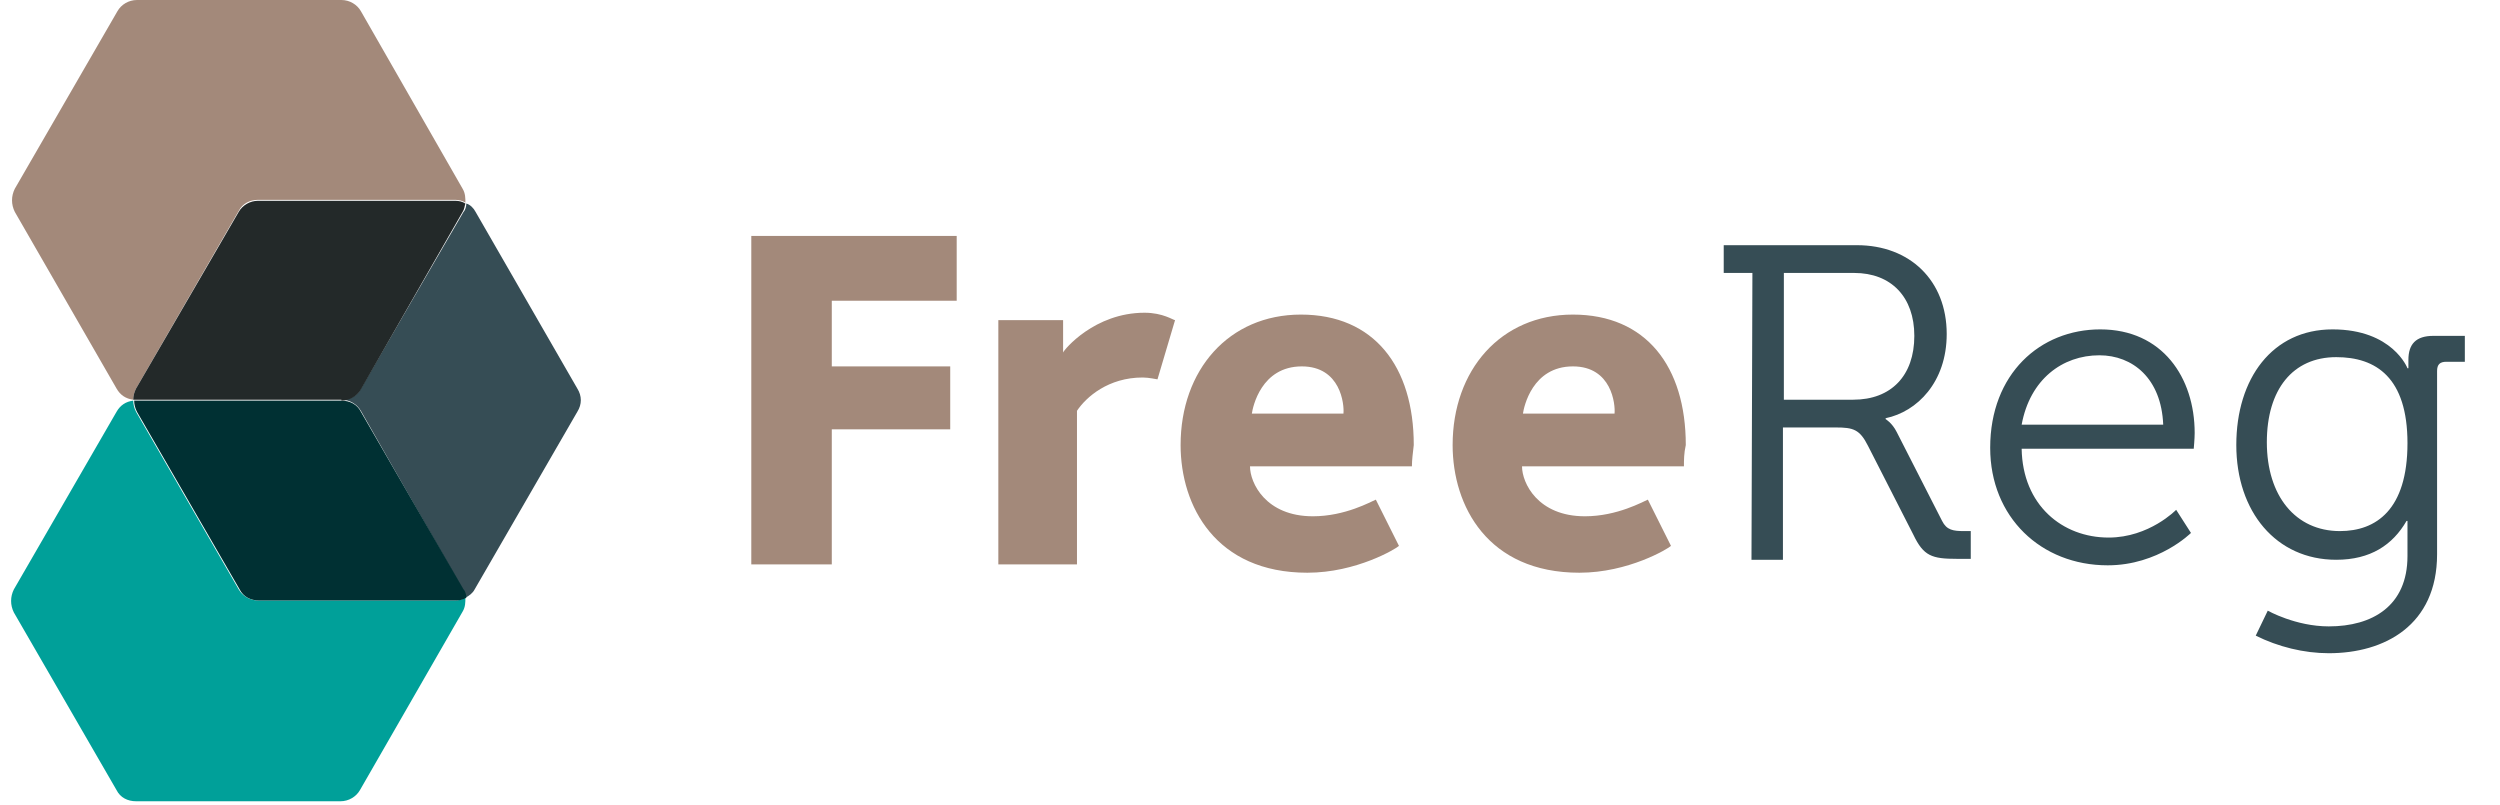
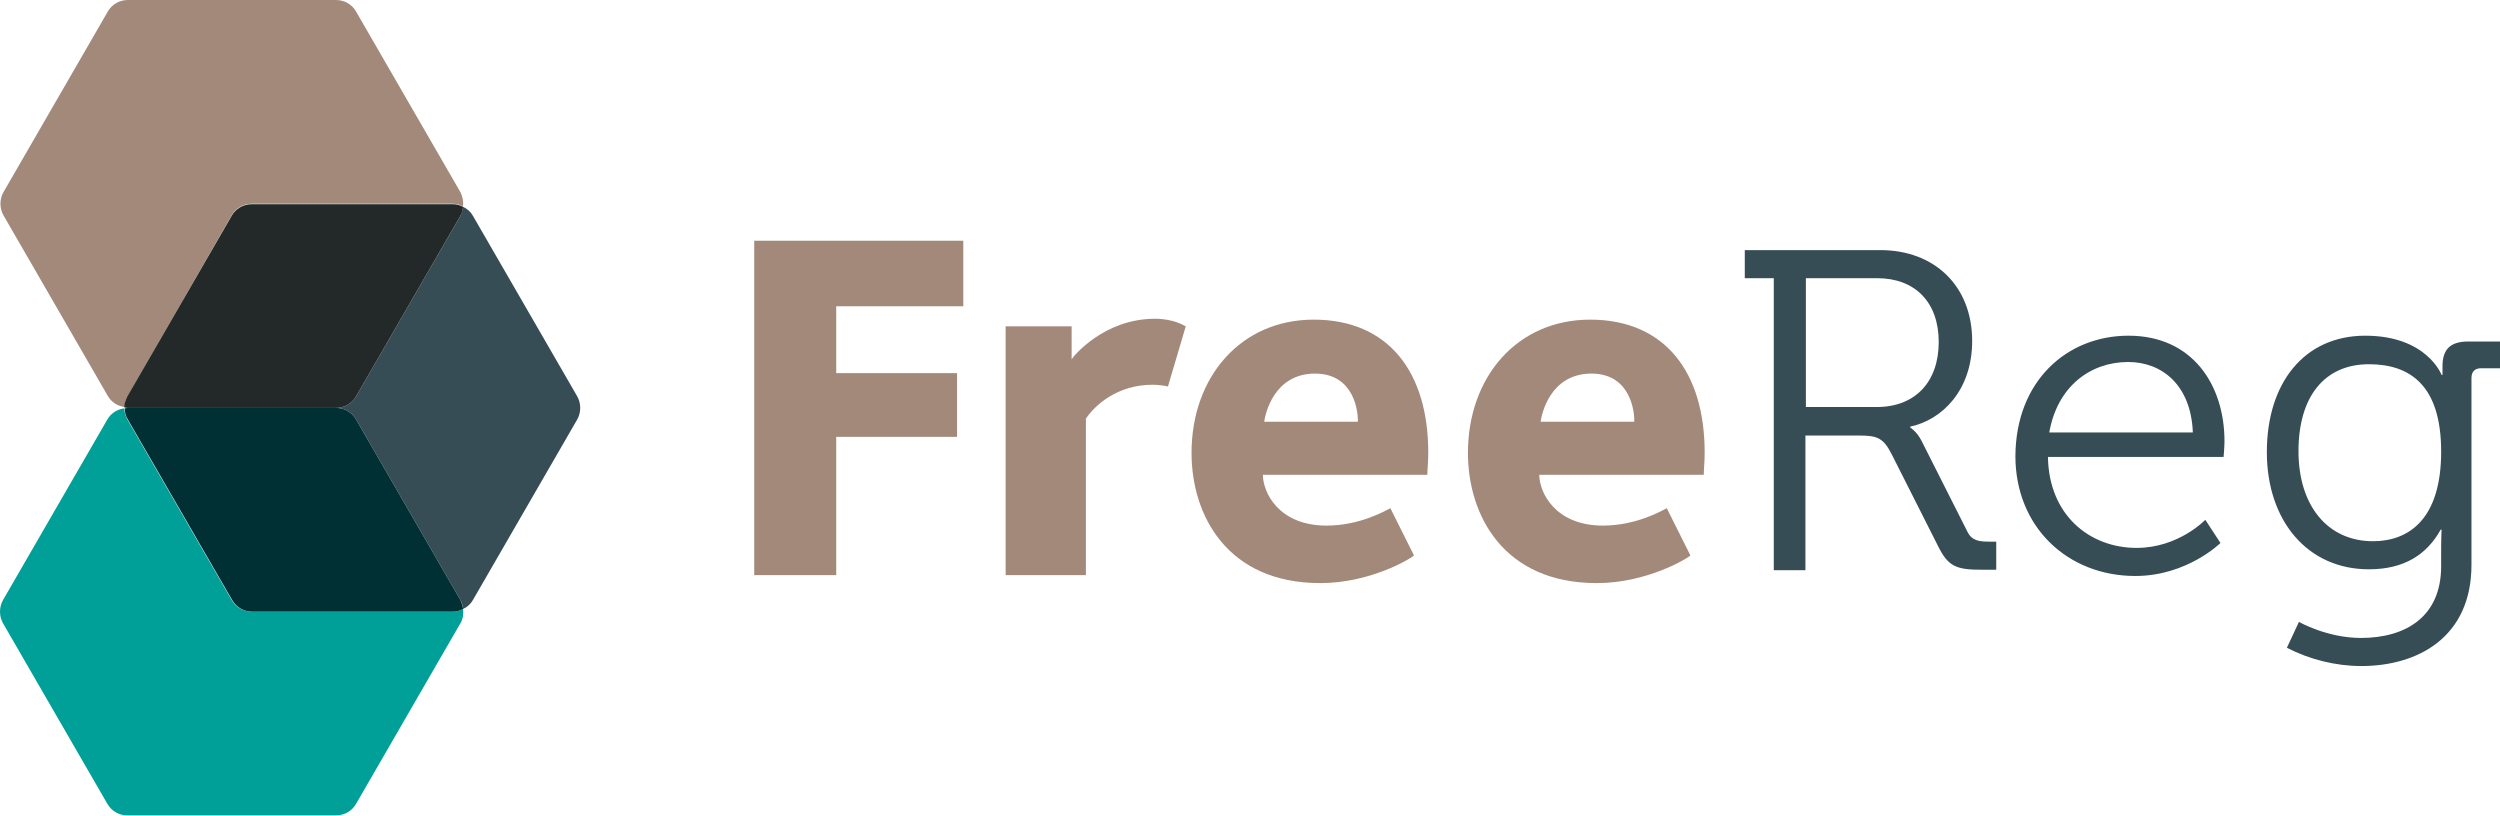
- <svg xmlns="http://www.w3.org/2000/svg" baseProfile="tiny" width="270.2" height="87" viewBox="0 0 270.2 87">
-   <path fill="#00A099" d="M27.9 64.9c-.9 0-1.7-.5-2.1-1.2L14.7 44.5c-.2-.4-.3-.8-.3-1.2-.8.1-1.4.5-1.8 1.2L1.5 63.7c-.4.8-.4 1.7 0 2.5l11.1 19.2c.4.8 1.2 1.2 2.1 1.2h22.1c.9 0 1.7-.5 2.1-1.2L50 66.1c.3-.5.3-1 .3-1.5-.3.2-.7.3-1.1.3H27.9z" />
-   <path fill="#A3897A" d="M25.8 22.8c.4-.8 1.2-1.2 2.1-1.2h21.3c.4 0 .8.1 1.1.3 0-.5 0-1-.3-1.5L39 1.2C38.6.5 37.8 0 36.9 0H14.8c-.9 0-1.7.5-2.1 1.2L1.6 20.4c-.4.8-.4 1.7 0 2.5l11 19.1c.4.7 1 1.1 1.8 1.2 0-.4.1-.8.3-1.2l11.1-19.2z" />
-   <path fill="#364D55" d="M62.4 42l-11-19.1c-.2-.4-.6-.8-1-.9 0 .3-.1.7-.3.9L39 42c-.4.8-1.2 1.2-2.1 1.2.9 0 1.7.5 2.1 1.2l11 19.3c.2.3.2.6.3.9.4-.2.8-.5 1-.9l11.1-19.2c.5-.8.5-1.7 0-2.5z" />
-   <path fill="#003033" d="M39 44.5c-.4-.8-1.2-1.2-2.1-1.2H14.8c-.1 0-.2 0-.3 0 0 .4.1.8.3 1.2l11.1 19.2c.4.8 1.2 1.2 2.1 1.2h21.3c.4 0 .8-.1 1.1-.3 0-.3-.1-.7-.3-.9L39 44.5z" />
-   <path fill="#232929" d="M36.9 43.3c.9 0 1.7-.5 2.1-1.2l11-19.2c.2-.3.2-.6.3-.9-.3-.2-.7-.3-1.1-.3H27.9c-.9 0-1.7.5-2.1 1.2L14.7 42c-.2.4-.3.8-.3 1.2.1 0 .2 0 .3 0h22.2z" />
-   <path fill="#364D55" d="M189.4 29.5h-3.1v-3h14.4c5.7 0 9.7 3.8 9.7 9.6 0 5.2-3.2 8.4-6.6 9.1v.1s.7.4 1.2 1.4l4.9 9.6c.5 1 1.2 1.1 2.4 1.1h.7v3h-1.5c-2.7 0-3.6-.3-4.7-2.6l-4.9-9.6c-.9-1.8-1.6-2-3.5-2h-5.7v14.3h-3.4l.1-31zm10.9 13.7c4.1 0 6.6-2.6 6.6-6.9 0-4.2-2.5-6.8-6.5-6.8h-7.6v13.7h7.5zM227 35.6c6.7 0 10.2 5.2 10.2 11.2 0 .6-.1 1.7-.1 1.7h-18.6c.1 6.1 4.4 9.6 9.4 9.6 4.4 0 7.3-3 7.3-3l1.6 2.5s-3.5 3.5-9 3.5c-7.2 0-12.7-5.2-12.7-12.7 0-8 5.4-12.8 11.9-12.8zm6.8 10.3c-.2-5-3.3-7.5-6.9-7.5-4 0-7.5 2.6-8.4 7.5h15.3zM252.1 35.6c6.5 0 8.1 4.2 8.1 4.2h.1s0-.4 0-.9c0-1.7.8-2.6 2.7-2.6h3.4v2.8h-2c-.7 0-1 .3-1 1v19.8c0 7.7-5.7 10.7-11.7 10.7-2.7 0-5.5-.7-7.9-1.9l1.3-2.7s3 1.7 6.6 1.7c4.7 0 8.5-2.2 8.5-7.6V58c0-.9 0-1.7 0-1.7h-.1c-1.5 2.6-3.9 4.2-7.6 4.2-6.5 0-10.8-5.2-10.8-12.4s3.9-12.5 10.4-12.5zm8.1 12.3c0-7.1-3.4-9.3-7.7-9.3-4.7 0-7.5 3.5-7.5 9.2 0 5.8 3.1 9.6 7.9 9.6 3.9 0 7.3-2.3 7.3-9.5z" />
+ <svg xmlns="http://www.w3.org/2000/svg" width="266.436" height="86.9" viewBox="0 0 266.436 86.9">
+   <path fill="#00A099" d="M26.832 65.187c-.903 0-1.71-.475-2.138-1.235L13.577 44.71c-.19-.38-.333-.76-.333-1.19-.76.096-1.425.524-1.805 1.19L.32 63.95c-.427.76-.427 1.71 0 2.472l11.12 19.242c.427.76 1.234 1.235 2.137 1.235h22.236c.903 0 1.71-.476 2.138-1.236l11.12-19.242c.284-.475.332-.998.284-1.52-.333.19-.713.285-1.093.285H26.833z" />
+   <path fill="#A3897A" d="M24.694 22.948c.428-.76 1.235-1.235 2.138-1.235H48.26c.38 0 .76.095 1.093.285.048-.523-.048-1.045-.285-1.52L37.95 1.235C37.523.475 36.715 0 35.812 0H13.624c-.903 0-1.71.475-2.138 1.235L.368 20.478c-.428.76-.428 1.71 0 2.47l11.118 19.243c.38.666 1.045 1.094 1.805 1.19 0-.43.096-.81.334-1.19l11.07-19.242z" />
+   <path fill="#364D55" d="M61.516 42.238L50.398 22.996c-.238-.428-.618-.76-1.045-.95-.048.333-.143.665-.285.95L37.95 42.238c-.428.76-1.235 1.235-2.138 1.235.903 0 1.71.475 2.138 1.235L49.068 63.95c.19.285.238.618.285.95.428-.19.808-.523 1.045-.95l11.118-19.242c.428-.76.428-1.71 0-2.47z" />
+   <path fill="#003033" d="M37.95 44.71c-.428-.76-1.235-1.236-2.138-1.236H13.624c-.143 0-.238.048-.333.048 0 .428.096.808.334 1.188l11.118 19.242c.428.76 1.235 1.235 2.138 1.235h21.38c.38 0 .76-.095 1.093-.285-.048-.333-.143-.665-.285-.95L37.95 44.71z" />
+   <path fill="#232929" d="M35.812 43.474c.903 0 1.71-.475 2.138-1.235l11.118-19.243c.19-.285.238-.618.285-.95-.333-.19-.713-.285-1.093-.285H26.832c-.903 0-1.71.475-2.138 1.235l-11.117 19.24c-.19.38-.333.76-.333 1.19.095 0 .238.047.333.047h22.235z" />
+   <path fill="#364D55" d="M189.086 29.648h-3.136v-2.993h14.444c5.75 0 9.788 3.8 9.788 9.692 0 5.274-3.23 8.41-6.604 9.122v.094s.665.38 1.188 1.378l4.894 9.692c.475.998 1.235 1.093 2.423 1.093h.665v2.993h-1.52c-2.756 0-3.61-.333-4.704-2.566l-4.894-9.692c-.903-1.805-1.568-2.043-3.468-2.043h-5.75v14.348h-3.372v-31.12h.046zm10.928 13.73c4.086 0 6.604-2.66 6.604-6.936 0-4.23-2.518-6.794-6.557-6.794h-7.6v13.73h7.554zM226.858 35.777c6.747 0 10.215 5.18 10.215 11.26 0 .57-.095 1.663-.095 1.663h-18.72c.095 6.177 4.42 9.692 9.455 9.692 4.466 0 7.317-2.993 7.317-2.993l1.615 2.47s-3.563 3.516-9.075 3.516c-7.222 0-12.78-5.226-12.78-12.78.048-8.03 5.512-12.83 12.068-12.83zm6.842 10.31c-.19-5.036-3.278-7.507-6.89-7.507-4.038 0-7.553 2.613-8.41 7.507h15.3zM252.087 35.777c6.557 0 8.125 4.18 8.125 4.18h.095s0-.427 0-.902c0-1.758.76-2.66 2.756-2.66h3.373v2.85h-1.996c-.665 0-1.045.333-1.045 1.045v19.908c0 7.744-5.75 10.785-11.735 10.785-2.756 0-5.56-.713-7.935-1.948l1.283-2.756s2.993 1.71 6.604 1.71c4.75 0 8.552-2.234 8.552-7.65v-2.138c0-.903.047-1.758.047-1.758h-.094c-1.473 2.66-3.896 4.23-7.65 4.23-6.556 0-10.88-5.18-10.88-12.497s3.945-12.4 10.5-12.4zm8.077 12.353c0-7.127-3.373-9.312-7.697-9.312-4.75 0-7.507 3.468-7.507 9.265 0 5.844 3.136 9.597 7.935 9.597 3.85 0 7.27-2.376 7.27-9.55z" />
  <g fill="#A3897A">
-     <path d="M89.9 32.5v7.1h12.8v6.8H89.9V61h-8.7V25.5h22.2v7H89.9zM125.1 41c-.1 0-.9-.2-1.6-.2-3.7 0-6.1 2.1-7.1 3.6V61h-8.5V34.6h7v3.5c.1-.3 3.4-4.3 8.8-4.3 2 0 3.1.8 3.3.8l-1.9 6.4zM152.6 50.4h-17.5c0 1.8 1.7 5.4 6.8 5.4 3.5 0 6.3-1.6 6.8-1.8l2.5 5c-.3.3-4.6 2.9-9.9 2.9-9.9 0-13.7-7.2-13.7-13.8 0-8.1 5.2-14.1 13-14.1 7.9 0 12.2 5.6 12.2 14.1-.1.9-.2 1.6-.2 2.3zm-11.9-10.8c-4.4 0-5.3 4.4-5.4 5.1h9.9c.1-1-.3-5.1-4.5-5.1zM182 50.4h-17.5c0 1.8 1.7 5.4 6.8 5.4 3.5 0 6.3-1.6 6.8-1.8l2.5 5c-.3.3-4.6 2.9-9.9 2.9-9.9 0-13.7-7.2-13.7-13.8 0-8.1 5.2-14.1 13-14.1 7.9 0 12.2 5.6 12.2 14.1-.2.9-.2 1.6-.2 2.3zm-12-10.8c-4.4 0-5.3 4.4-5.4 5.1h9.9c.1-1-.3-5.1-4.5-5.1z" />
+     <path d="M89.12 32.64v7.128h12.877v6.794H89.12v14.73h-8.74V25.656h22.282v6.984h-13.54zM124.47 41.193c-.143-.048-.903-.19-1.615-.19-3.753 0-6.13 2.138-7.127 3.61v16.678h-8.552V34.78h7.032v3.515c.143-.285 3.42-4.324 8.885-4.324 2.043 0 3.136.76 3.278.81l-1.9 6.413zM152.122 50.6H134.59c0 1.853 1.663 5.416 6.794 5.416 3.563 0 6.32-1.615 6.794-1.853l2.518 5.036c-.333.332-4.656 2.945-9.978 2.945-9.93 0-13.73-7.222-13.73-13.874 0-8.124 5.273-14.205 13.017-14.205 7.982 0 12.21 5.606 12.21 14.16.002 1.045-.093 1.71-.093 2.375zM140.15 39.815c-4.42 0-5.322 4.37-5.417 5.13h9.978c.048-1.044-.38-5.13-4.56-5.13zM181.58 50.6h-17.533c0 1.853 1.663 5.416 6.794 5.416 3.564 0 6.32-1.615 6.795-1.853l2.518 5.036c-.333.332-4.656 2.945-9.978 2.945-9.93 0-13.73-7.222-13.73-13.874 0-8.124 5.273-14.205 13.017-14.205 7.982 0 12.21 5.606 12.21 14.16.002 1.045-.093 1.71-.093 2.375zm-11.974-10.785c-4.42 0-5.32 4.37-5.416 5.13h9.978c.047-1.044-.38-5.13-4.562-5.13z" />
  </g>
</svg>
